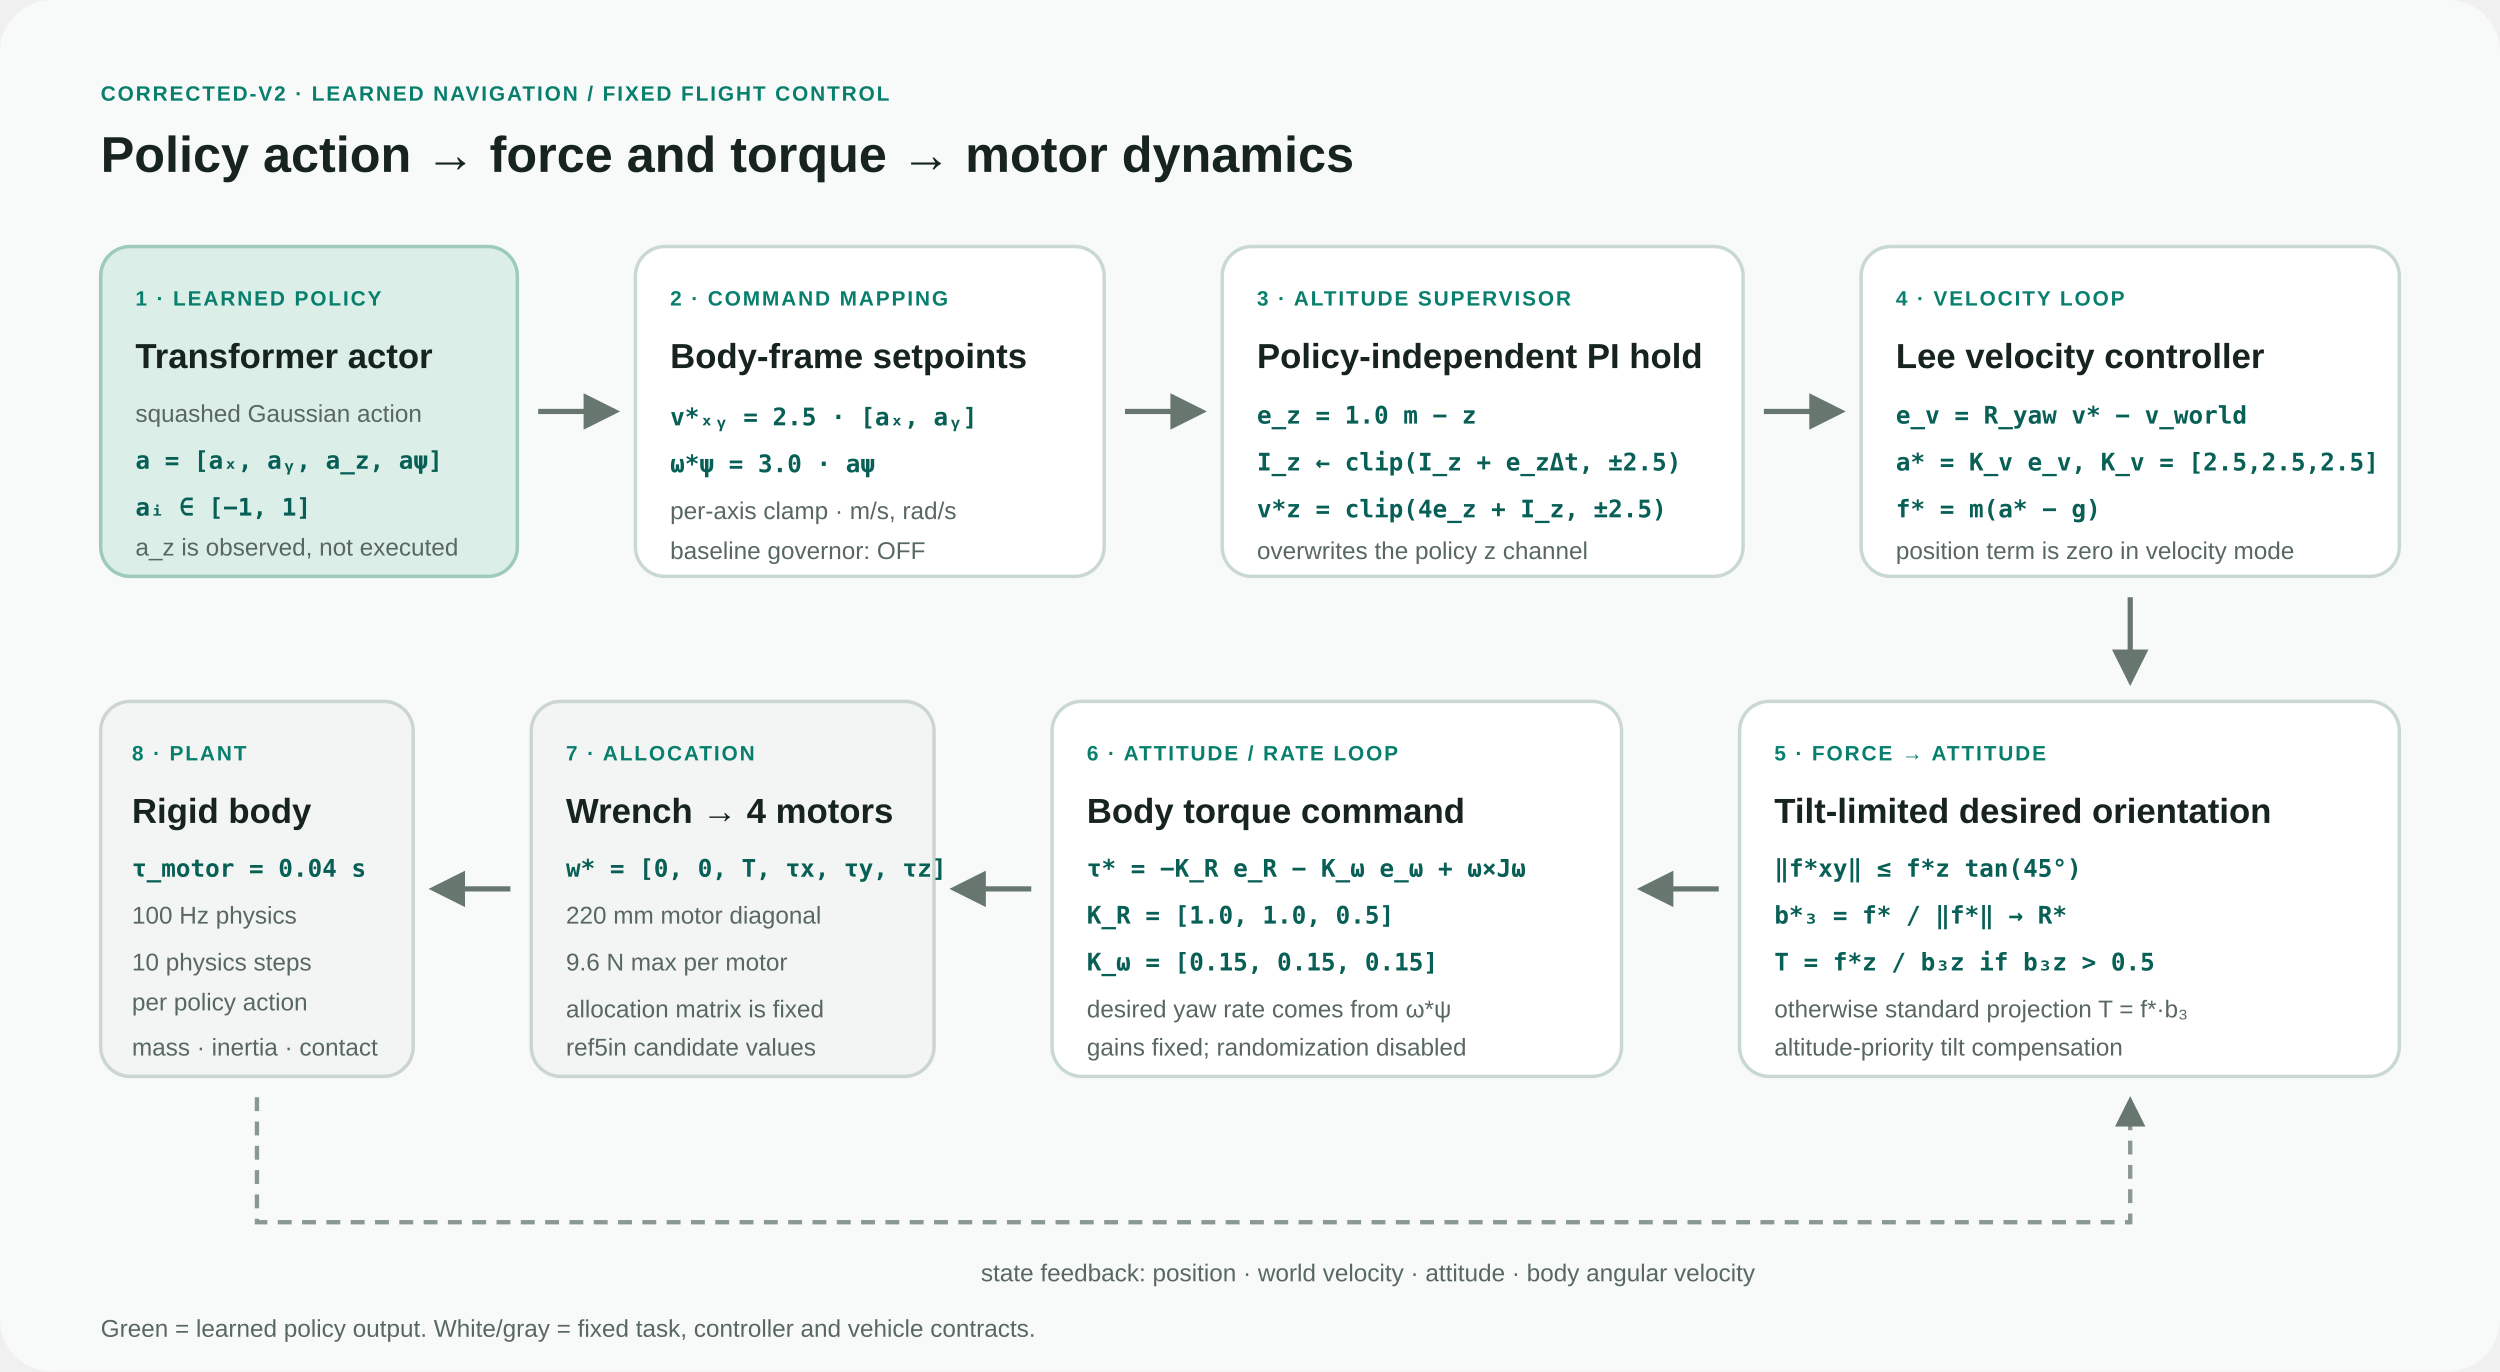
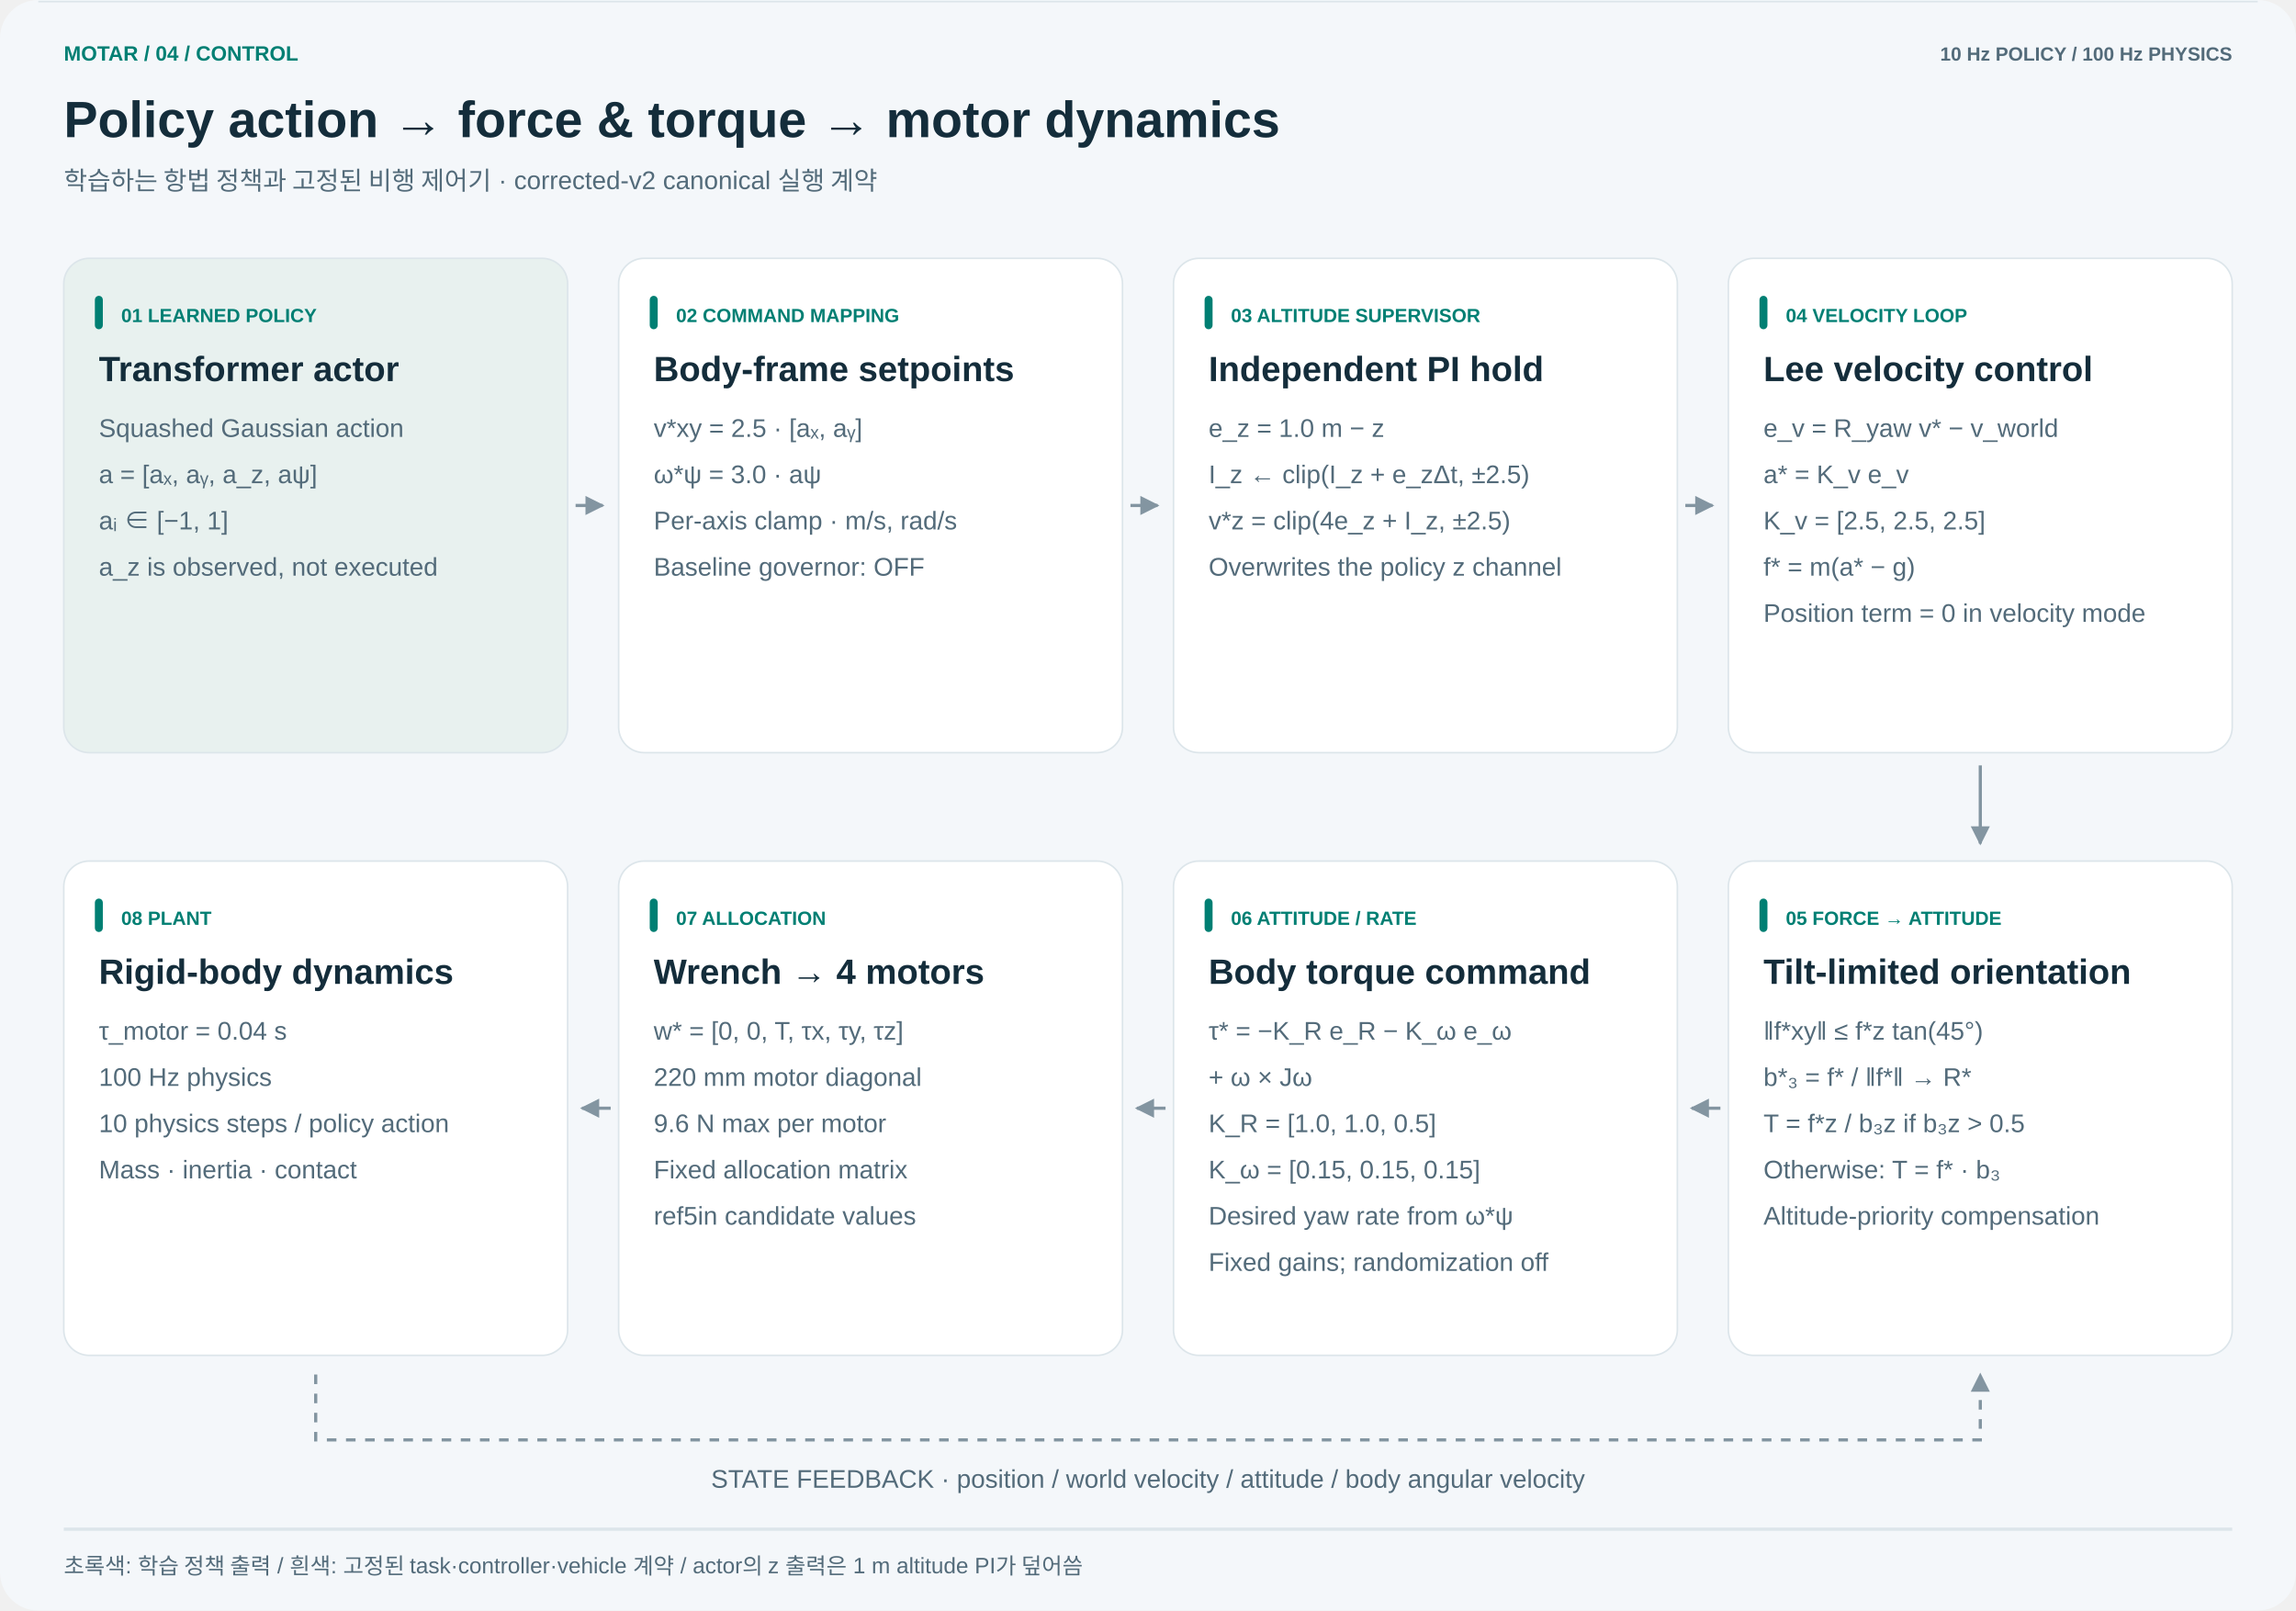
- <svg xmlns="http://www.w3.org/2000/svg" width="1440" height="790" viewBox="0 0 1440 790" role="img" aria-labelledby="title desc">
+ <svg xmlns="http://www.w3.org/2000/svg" width="1440" height="1010" viewBox="0 0 1440 1010" role="img" aria-labelledby="title desc">
  <defs>
-     <marker id="arrow" viewBox="0 0 10 10" refX="8.5" refY="5" markerWidth="7" markerHeight="7" orient="auto">
-       <path d="M0 0L10 5L0 10z" fill="#687670" />
+     <marker id="arrow" viewBox="0 0 10 10" refX="9" refY="5" markerWidth="6" markerHeight="6" orient="auto">
+       <path d="M0 0L10 5L0 10Z" fill="#8395A1" />
    </marker>
-     <style>.title{font:700 29px Arial,sans-serif;fill:#17231f}.head{font:700 20px Arial,sans-serif;fill:#17231f}.body{font:500 14px Arial,sans-serif;fill:#586861}.eq{font:600 14px Consolas,monospace;fill:#075f56}.tag{font:700 12px Arial,sans-serif;fill:#087f6d;letter-spacing:.09em}.box{fill:#fff;stroke:#cad8d2;stroke-width:2}.learn{fill:#dceee8;stroke:#9ccabd;stroke-width:2}.fixed{fill:#f2f5f3;stroke:#cbd5d1;stroke-width:2}.line{fill:none;stroke:#687670;stroke-width:3;marker-end:url(#arrow)}.feedback{fill:none;stroke:#8a9893;stroke-width:2.5;stroke-dasharray:8 6;marker-end:url(#arrow)}</style>
  </defs>
-   <rect width="1440" height="790" rx="30" fill="#f7faf8" />
-   <text x="58" y="58" class="tag">CORRECTED-V2 · LEARNED NAVIGATION / FIXED FLIGHT CONTROL</text>
-   <text x="58" y="99" class="title">Policy action → force and torque → motor dynamics</text>
-   <g transform="translate(58 142)">
-     <rect class="learn" width="240" height="190" rx="17" />
-     <text x="20" y="34" class="tag">1 · LEARNED POLICY</text>
-     <text x="20" y="70" class="head">Transformer actor</text>
-     <text x="20" y="101" class="body">squashed Gaussian action</text>
-     <text x="20" y="128" class="eq">a = [aₓ, aᵧ, a_z, aψ]</text>
-     <text x="20" y="155" class="eq">aᵢ ∈ [−1, 1]</text>
-     <text x="20" y="178" class="body">a_z is observed, not executed</text>
+   <g font-family="Arial, 'Noto Sans CJK KR', sans-serif">
+     <rect width="1440" height="1010" rx="24" fill="#F4F7FA" />
+     <path d="M24 1H1416" stroke="#DCE5EA" />
+     <text x="40" y="38" font-size="13" font-weight="700" fill="#007F73" text-anchor="start">MOTAR   /   04 / CONTROL</text>
+     <text x="1400" y="38" font-size="12" font-weight="700" fill="#536B7A" text-anchor="end">10 Hz POLICY / 100 Hz PHYSICS</text>
+     <text x="40" y="86" font-size="32" font-weight="700" fill="#142D3B" text-anchor="start">Policy action → force &amp; torque → motor dynamics</text>
+     <text x="40" y="119" font-size="16" font-weight="400" fill="#536B7A" text-anchor="start">학습하는 항법 정책과 고정된 비행 제어기 · corrected-v2 canonical 실행 계약</text>
+     <rect x="40" y="162" width="316" height="310" rx="16" fill="#E8F1EF" stroke="#DCE5EA" />
+     <rect x="60" y="186" width="4" height="20" rx="2" fill="#007F73" stroke="#007F73" />
+     <text x="76" y="202" font-size="12" font-weight="700" fill="#007F73" text-anchor="start">01  LEARNED POLICY</text>
+     <text x="62" y="239" font-size="22" font-weight="700" fill="#142D3B" text-anchor="start">Transformer actor</text>
+     <text x="62" y="274" font-size="16" font-weight="400" fill="#536B7A" text-anchor="start">Squashed Gaussian action</text>
+     <text x="62" y="303" font-size="16" font-weight="400" fill="#536B7A" text-anchor="start">a = [aₓ, aᵧ, a_z, aψ]</text>
+     <text x="62" y="332" font-size="16" font-weight="400" fill="#536B7A" text-anchor="start">aᵢ ∈ [−1, 1]</text>
+     <text x="62" y="361" font-size="16" font-weight="400" fill="#536B7A" text-anchor="start">a_z is observed, not executed</text>
+     <path d="M361 317L378 317" stroke="#8395A1" stroke-width="2" fill="none" marker-end="url(#arrow)" />
+     <rect x="388" y="162" width="316" height="310" rx="16" fill="white" stroke="#DCE5EA" />
+     <rect x="408" y="186" width="4" height="20" rx="2" fill="#007F73" stroke="#007F73" />
+     <text x="424" y="202" font-size="12" font-weight="700" fill="#007F73" text-anchor="start">02  COMMAND MAPPING</text>
+     <text x="410" y="239" font-size="22" font-weight="700" fill="#142D3B" text-anchor="start">Body-frame setpoints</text>
+     <text x="410" y="274" font-size="16" font-weight="400" fill="#536B7A" text-anchor="start">v*xy = 2.5 · [aₓ, aᵧ]</text>
+     <text x="410" y="303" font-size="16" font-weight="400" fill="#536B7A" text-anchor="start">ω*ψ = 3.0 · aψ</text>
+     <text x="410" y="332" font-size="16" font-weight="400" fill="#536B7A" text-anchor="start">Per-axis clamp · m/s, rad/s</text>
+     <text x="410" y="361" font-size="16" font-weight="400" fill="#536B7A" text-anchor="start">Baseline governor: OFF</text>
+     <path d="M709 317L726 317" stroke="#8395A1" stroke-width="2" fill="none" marker-end="url(#arrow)" />
+     <rect x="736" y="162" width="316" height="310" rx="16" fill="white" stroke="#DCE5EA" />
+     <rect x="756" y="186" width="4" height="20" rx="2" fill="#007F73" stroke="#007F73" />
+     <text x="772" y="202" font-size="12" font-weight="700" fill="#007F73" text-anchor="start">03  ALTITUDE SUPERVISOR</text>
+     <text x="758" y="239" font-size="22" font-weight="700" fill="#142D3B" text-anchor="start">Independent PI hold</text>
+     <text x="758" y="274" font-size="16" font-weight="400" fill="#536B7A" text-anchor="start">e_z = 1.0 m − z</text>
+     <text x="758" y="303" font-size="16" font-weight="400" fill="#536B7A" text-anchor="start">I_z ← clip(I_z + e_zΔt, ±2.5)</text>
+     <text x="758" y="332" font-size="16" font-weight="400" fill="#536B7A" text-anchor="start">v*z = clip(4e_z + I_z, ±2.5)</text>
+     <text x="758" y="361" font-size="16" font-weight="400" fill="#536B7A" text-anchor="start">Overwrites the policy z channel</text>
+     <path d="M1057 317L1074 317" stroke="#8395A1" stroke-width="2" fill="none" marker-end="url(#arrow)" />
+     <rect x="1084" y="162" width="316" height="310" rx="16" fill="white" stroke="#DCE5EA" />
+     <rect x="1104" y="186" width="4" height="20" rx="2" fill="#007F73" stroke="#007F73" />
+     <text x="1120" y="202" font-size="12" font-weight="700" fill="#007F73" text-anchor="start">04  VELOCITY LOOP</text>
+     <text x="1106" y="239" font-size="22" font-weight="700" fill="#142D3B" text-anchor="start">Lee velocity control</text>
+     <text x="1106" y="274" font-size="16" font-weight="400" fill="#536B7A" text-anchor="start">e_v = R_yaw v* − v_world</text>
+     <text x="1106" y="303" font-size="16" font-weight="400" fill="#536B7A" text-anchor="start">a* = K_v e_v</text>
+     <text x="1106" y="332" font-size="16" font-weight="400" fill="#536B7A" text-anchor="start">K_v = [2.5, 2.5, 2.5]</text>
+     <text x="1106" y="361" font-size="16" font-weight="400" fill="#536B7A" text-anchor="start">f* = m(a* − g)</text>
+     <text x="1106" y="390" font-size="16" font-weight="400" fill="#536B7A" text-anchor="start">Position term = 0 in velocity mode</text>
+     <rect x="1084" y="540" width="316" height="310" rx="16" fill="white" stroke="#DCE5EA" />
+     <rect x="1104" y="564" width="4" height="20" rx="2" fill="#007F73" stroke="#007F73" />
+     <text x="1120" y="580" font-size="12" font-weight="700" fill="#007F73" text-anchor="start">05  FORCE → ATTITUDE</text>
+     <text x="1106" y="617" font-size="22" font-weight="700" fill="#142D3B" text-anchor="start">Tilt-limited orientation</text>
+     <text x="1106" y="652" font-size="16" font-weight="400" fill="#536B7A" text-anchor="start">‖f*xy‖ ≤ f*z tan(45°)</text>
+     <text x="1106" y="681" font-size="16" font-weight="400" fill="#536B7A" text-anchor="start">b*₃ = f* / ‖f*‖ → R*</text>
+     <text x="1106" y="710" font-size="16" font-weight="400" fill="#536B7A" text-anchor="start">T = f*z / b₃z if b₃z &gt; 0.5</text>
+     <text x="1106" y="739" font-size="16" font-weight="400" fill="#536B7A" text-anchor="start">Otherwise: T = f* · b₃</text>
+     <text x="1106" y="768" font-size="16" font-weight="400" fill="#536B7A" text-anchor="start">Altitude-priority compensation</text>
+     <path d="M1079 695L1061 695" stroke="#8395A1" stroke-width="2" fill="none" marker-end="url(#arrow)" />
+     <rect x="736" y="540" width="316" height="310" rx="16" fill="white" stroke="#DCE5EA" />
+     <rect x="756" y="564" width="4" height="20" rx="2" fill="#007F73" stroke="#007F73" />
+     <text x="772" y="580" font-size="12" font-weight="700" fill="#007F73" text-anchor="start">06  ATTITUDE / RATE</text>
+     <text x="758" y="617" font-size="22" font-weight="700" fill="#142D3B" text-anchor="start">Body torque command</text>
+     <text x="758" y="652" font-size="16" font-weight="400" fill="#536B7A" text-anchor="start">τ* = −K_R e_R − K_ω e_ω</text>
+     <text x="758" y="681" font-size="16" font-weight="400" fill="#536B7A" text-anchor="start">       + ω × Jω</text>
+     <text x="758" y="710" font-size="16" font-weight="400" fill="#536B7A" text-anchor="start">K_R = [1.0, 1.0, 0.5]</text>
+     <text x="758" y="739" font-size="16" font-weight="400" fill="#536B7A" text-anchor="start">K_ω = [0.15, 0.15, 0.15]</text>
+     <text x="758" y="768" font-size="16" font-weight="400" fill="#536B7A" text-anchor="start">Desired yaw rate from ω*ψ</text>
+     <text x="758" y="797" font-size="16" font-weight="400" fill="#536B7A" text-anchor="start">Fixed gains; randomization off</text>
+     <path d="M731 695L713 695" stroke="#8395A1" stroke-width="2" fill="none" marker-end="url(#arrow)" />
+     <rect x="388" y="540" width="316" height="310" rx="16" fill="white" stroke="#DCE5EA" />
+     <rect x="408" y="564" width="4" height="20" rx="2" fill="#007F73" stroke="#007F73" />
+     <text x="424" y="580" font-size="12" font-weight="700" fill="#007F73" text-anchor="start">07  ALLOCATION</text>
+     <text x="410" y="617" font-size="22" font-weight="700" fill="#142D3B" text-anchor="start">Wrench → 4 motors</text>
+     <text x="410" y="652" font-size="16" font-weight="400" fill="#536B7A" text-anchor="start">w* = [0, 0, T, τx, τy, τz]</text>
+     <text x="410" y="681" font-size="16" font-weight="400" fill="#536B7A" text-anchor="start">220 mm motor diagonal</text>
+     <text x="410" y="710" font-size="16" font-weight="400" fill="#536B7A" text-anchor="start">9.6 N max per motor</text>
+     <text x="410" y="739" font-size="16" font-weight="400" fill="#536B7A" text-anchor="start">Fixed allocation matrix</text>
+     <text x="410" y="768" font-size="16" font-weight="400" fill="#536B7A" text-anchor="start">ref5in candidate values</text>
+     <path d="M383 695L365 695" stroke="#8395A1" stroke-width="2" fill="none" marker-end="url(#arrow)" />
+     <rect x="40" y="540" width="316" height="310" rx="16" fill="white" stroke="#DCE5EA" />
+     <rect x="60" y="564" width="4" height="20" rx="2" fill="#007F73" stroke="#007F73" />
+     <text x="76" y="580" font-size="12" font-weight="700" fill="#007F73" text-anchor="start">08  PLANT</text>
+     <text x="62" y="617" font-size="22" font-weight="700" fill="#142D3B" text-anchor="start">Rigid-body dynamics</text>
+     <text x="62" y="652" font-size="16" font-weight="400" fill="#536B7A" text-anchor="start">τ_motor = 0.04 s</text>
+     <text x="62" y="681" font-size="16" font-weight="400" fill="#536B7A" text-anchor="start">100 Hz physics</text>
+     <text x="62" y="710" font-size="16" font-weight="400" fill="#536B7A" text-anchor="start">10 physics steps / policy action</text>
+     <text x="62" y="739" font-size="16" font-weight="400" fill="#536B7A" text-anchor="start">Mass · inertia · contact</text>
+     <path d="M1242 480L1242 529" stroke="#8395A1" stroke-width="2" fill="none" marker-end="url(#arrow)" />
+     <path d="M198 862V903H1242V862" stroke="#8395A1" stroke-width="2" stroke-dasharray="6 6" fill="none" marker-end="url(#arrow)" />
+     <text x="720" y="933" font-size="16" font-weight="400" fill="#536B7A" text-anchor="middle">STATE FEEDBACK · position / world velocity / attitude / body angular velocity</text>
+     <path d="M40 959L1400 959" stroke="#DCE5EA" stroke-width="2" fill="none" />
+     <text x="40" y="987" font-size="14" font-weight="400" fill="#536B7A" text-anchor="start">초록색: 학습 정책 출력  /  흰색: 고정된 task·controller·vehicle 계약  /  actor의 z 출력은 1 m altitude PI가 덮어씀</text>
  </g>
-   <path class="line" d="M310 237H354" />
-   <g transform="translate(366 142)">
-     <rect class="box" width="270" height="190" rx="17" />
-     <text x="20" y="34" class="tag">2 · COMMAND MAPPING</text>
-     <text x="20" y="70" class="head">Body-frame setpoints</text>
-     <text x="20" y="103" class="eq">v*ₓᵧ = 2.5 · [aₓ, aᵧ]</text>
-     <text x="20" y="130" class="eq">ω*ψ = 3.0 · aψ</text>
-     <text x="20" y="157" class="body">per-axis clamp · m/s, rad/s</text>
-     <text x="20" y="180" class="body">baseline governor: OFF</text>
-   </g>
-   <path class="line" d="M648 237H692" />
-   <g transform="translate(704 142)">
-     <rect class="box" width="300" height="190" rx="17" />
-     <text x="20" y="34" class="tag">3 · ALTITUDE SUPERVISOR</text>
-     <text x="20" y="70" class="head">Policy-independent PI hold</text>
-     <text x="20" y="102" class="eq">e_z = 1.0 m − z</text>
-     <text x="20" y="129" class="eq">I_z ← clip(I_z + e_zΔt, ±2.5)</text>
-     <text x="20" y="156" class="eq">v*z = clip(4e_z + I_z, ±2.5)</text>
-     <text x="20" y="180" class="body">overwrites the policy z channel</text>
-   </g>
-   <path class="line" d="M1016 237H1060" />
-   <g transform="translate(1072 142)">
-     <rect class="box" width="310" height="190" rx="17" />
-     <text x="20" y="34" class="tag">4 · VELOCITY LOOP</text>
-     <text x="20" y="70" class="head">Lee velocity controller</text>
-     <text x="20" y="102" class="eq">e_v = R_yaw v* − v_world</text>
-     <text x="20" y="129" class="eq">a* = K_v e_v,  K_v = [2.5,2.5,2.5]</text>
-     <text x="20" y="156" class="eq">f* = m(a* − g)</text>
-     <text x="20" y="180" class="body">position term is zero in velocity mode</text>
-   </g>
-   <path class="line" d="M1227 344V392" />
-   <g transform="translate(1002 404)">
-     <rect class="box" width="380" height="216" rx="17" />
-     <text x="20" y="34" class="tag">5 · FORCE → ATTITUDE</text>
-     <text x="20" y="70" class="head">Tilt-limited desired orientation</text>
-     <text x="20" y="101" class="eq">‖f*xy‖ ≤ f*z tan(45°)</text>
-     <text x="20" y="128" class="eq">b*₃ = f* / ‖f*‖  →  R*</text>
-     <text x="20" y="155" class="eq">T = f*z / b₃z  if b₃z &gt; 0.5</text>
-     <text x="20" y="182" class="body">otherwise standard projection T = f*·b₃</text>
-     <text x="20" y="204" class="body">altitude-priority tilt compensation</text>
-   </g>
-   <path class="line" d="M990 512H946" />
-   <g transform="translate(606 404)">
-     <rect class="box" width="328" height="216" rx="17" />
-     <text x="20" y="34" class="tag">6 · ATTITUDE / RATE LOOP</text>
-     <text x="20" y="70" class="head">Body torque command</text>
-     <text x="20" y="101" class="eq">τ* = −K_R e_R − K_ω e_ω + ω×Jω</text>
-     <text x="20" y="128" class="eq">K_R = [1.0, 1.0, 0.5]</text>
-     <text x="20" y="155" class="eq">K_ω = [0.15, 0.15, 0.15]</text>
-     <text x="20" y="182" class="body">desired yaw rate comes from ω*ψ</text>
-     <text x="20" y="204" class="body">gains fixed; randomization disabled</text>
-   </g>
-   <path class="line" d="M594 512H550" />
-   <g transform="translate(306 404)">
-     <rect class="fixed" width="232" height="216" rx="17" />
-     <text x="20" y="34" class="tag">7 · ALLOCATION</text>
-     <text x="20" y="70" class="head">Wrench → 4 motors</text>
-     <text x="20" y="101" class="eq">w* = [0, 0, T, τx, τy, τz]</text>
-     <text x="20" y="128" class="body">220 mm motor diagonal</text>
-     <text x="20" y="155" class="body">9.6 N max per motor</text>
-     <text x="20" y="182" class="body">allocation matrix is fixed</text>
-     <text x="20" y="204" class="body">ref5in candidate values</text>
-   </g>
-   <path class="line" d="M294 512H250" />
-   <g transform="translate(58 404)">
-     <rect class="fixed" width="180" height="216" rx="17" />
-     <text x="18" y="34" class="tag">8 · PLANT</text>
-     <text x="18" y="70" class="head">Rigid body</text>
-     <text x="18" y="101" class="eq">τ_motor = 0.04 s</text>
-     <text x="18" y="128" class="body">100 Hz physics</text>
-     <text x="18" y="155" class="body">10 physics steps</text>
-     <text x="18" y="178" class="body">per policy action</text>
-     <text x="18" y="204" class="body">mass · inertia · contact</text>
-   </g>
-   <path class="feedback" d="M148 632V704H1227V634" />
-   <text x="565" y="738" class="body">state feedback: position · world velocity · attitude · body angular velocity</text>
-   <text x="58" y="770" class="body">Green = learned policy output. White/gray = fixed task, controller and vehicle contracts.</text>
</svg>
